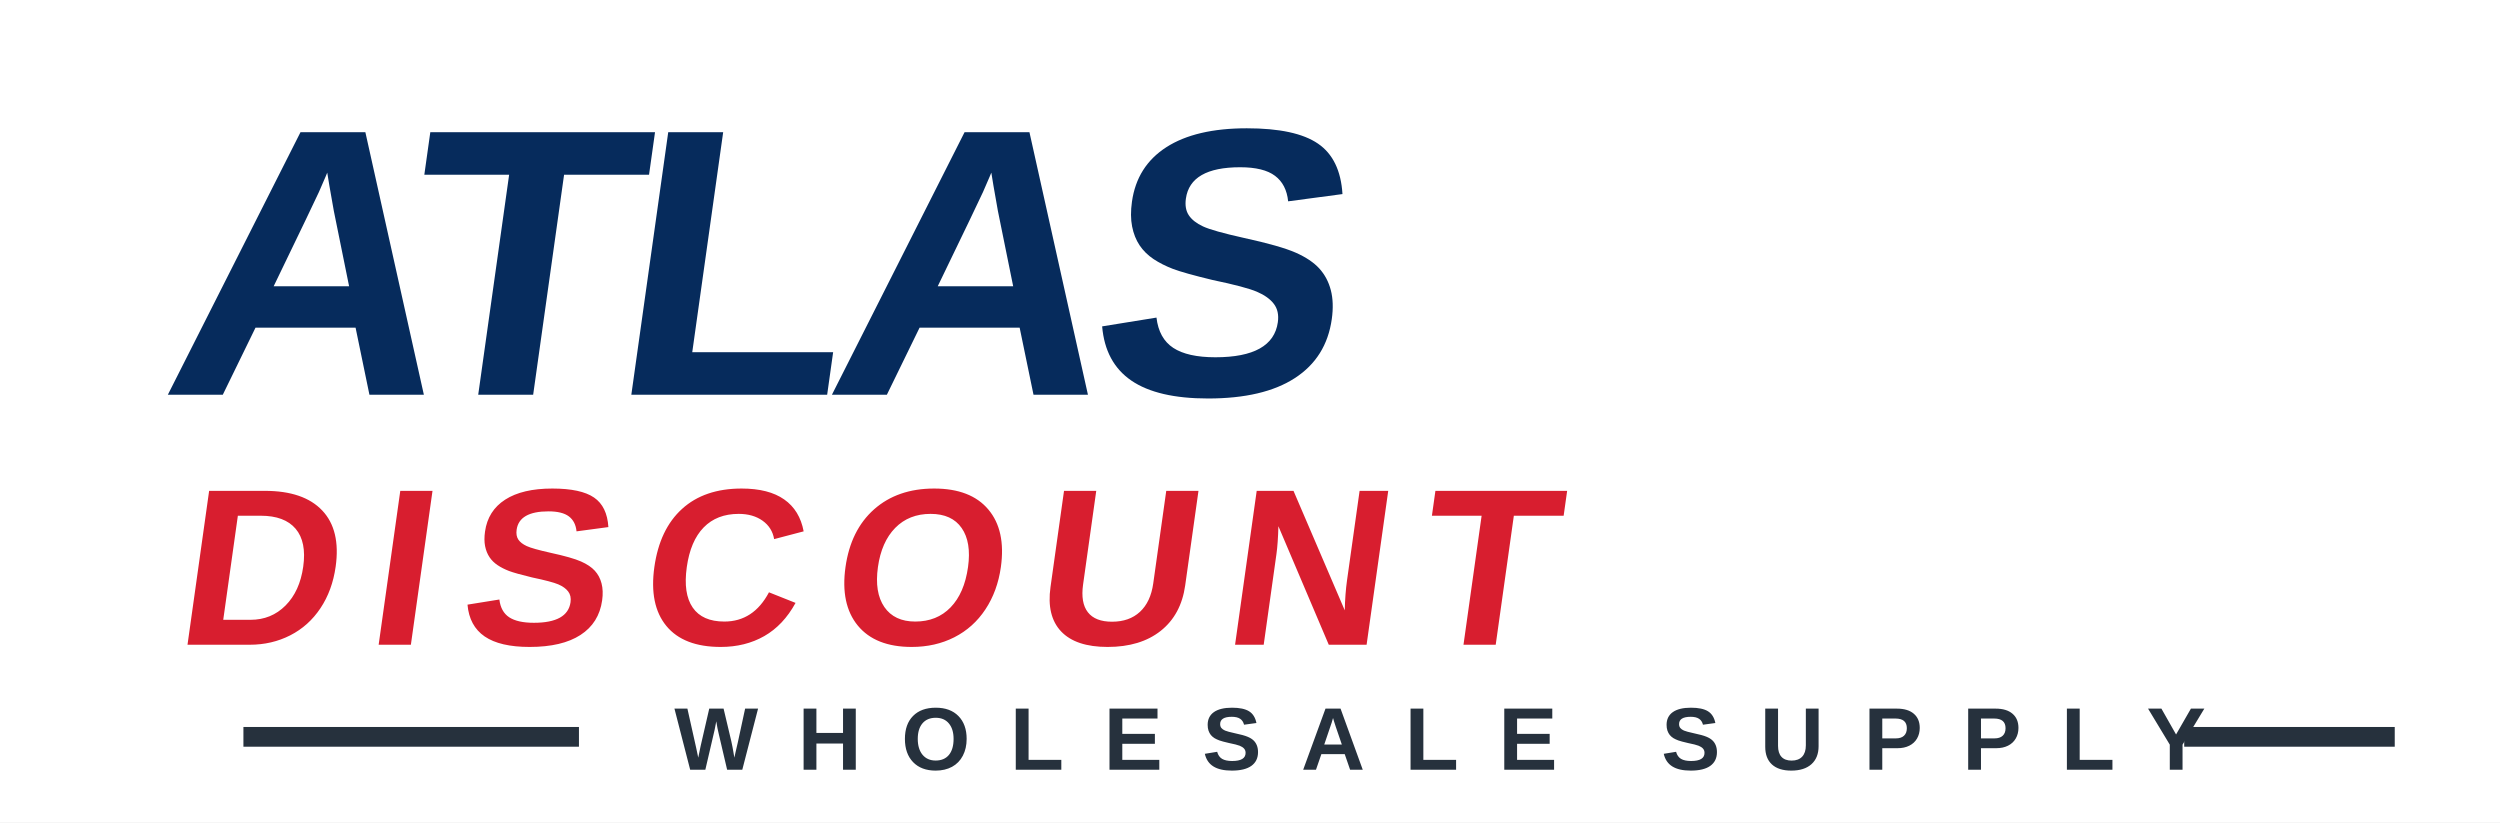
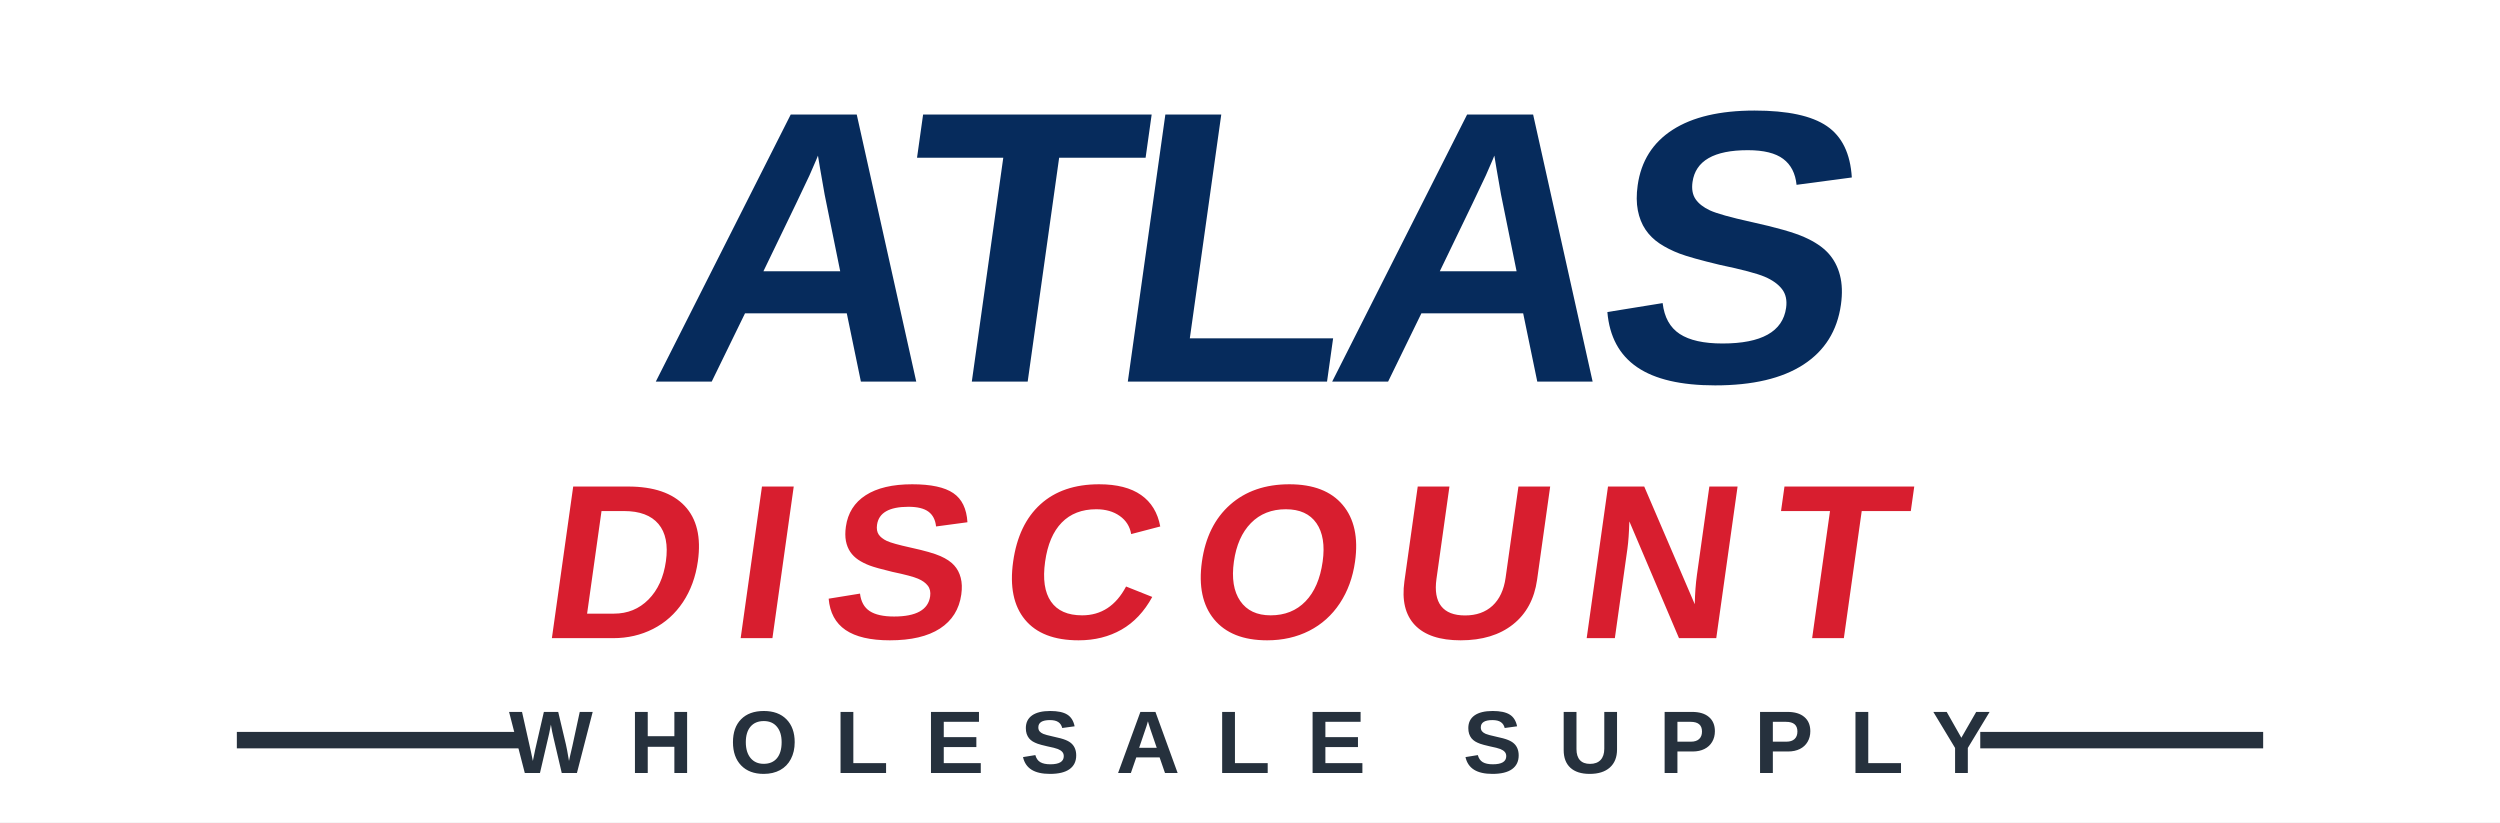
<svg xmlns="http://www.w3.org/2000/svg" viewBox="0 0 760 250" role="img" aria-labelledby="title desc">
  <rect width="760" height="250" fill="white" />
  <g transform="skewX(-8)">
-     <text x="65" y="120" font-family="Arial Black,Arial,sans-serif" font-size="116" font-weight="900" letter-spacing="-5" fill="#062B5C">ATLAS</text>
-     <text x="80" y="196" font-family="Arial Black,Arial,sans-serif" font-size="68" font-weight="900" letter-spacing="9" fill="#D81E2F">DISCOUNT</text>
+     <text x="395" y="116" text-anchor="middle" font-family="Arial Black,Arial,sans-serif" font-size="118" font-weight="900" letter-spacing="-5" fill="#062B5C">ATLAS</text>
+     <text x="397" y="194" text-anchor="middle" font-family="Arial Black,Arial,sans-serif" font-size="67" font-weight="900" letter-spacing="9" fill="#D81E2F">DISCOUNT</text>
  </g>
-   <line x1="74" y1="224" x2="176" y2="224" stroke="#26313d" stroke-width="6" />
-   <text x="205" y="234" font-family="Arial,Helvetica,sans-serif" font-size="27" font-weight="800" letter-spacing="12" fill="#26313d">WHOLESALE SUPPLY</text>
-   <line x1="664" y1="224" x2="728" y2="224" stroke="#26313d" stroke-width="6" />
+   <line x1="72" y1="225" x2="158" y2="225" stroke="#26313D" stroke-width="5" />
+   <text x="380" y="235" text-anchor="middle" font-family="Arial,Helvetica,sans-serif" font-size="27" font-weight="800" letter-spacing="11" fill="#26313D">WHOLESALE SUPPLY</text>
+   <line x1="602" y1="225" x2="688" y2="225" stroke="#26313D" stroke-width="5" />
</svg>
